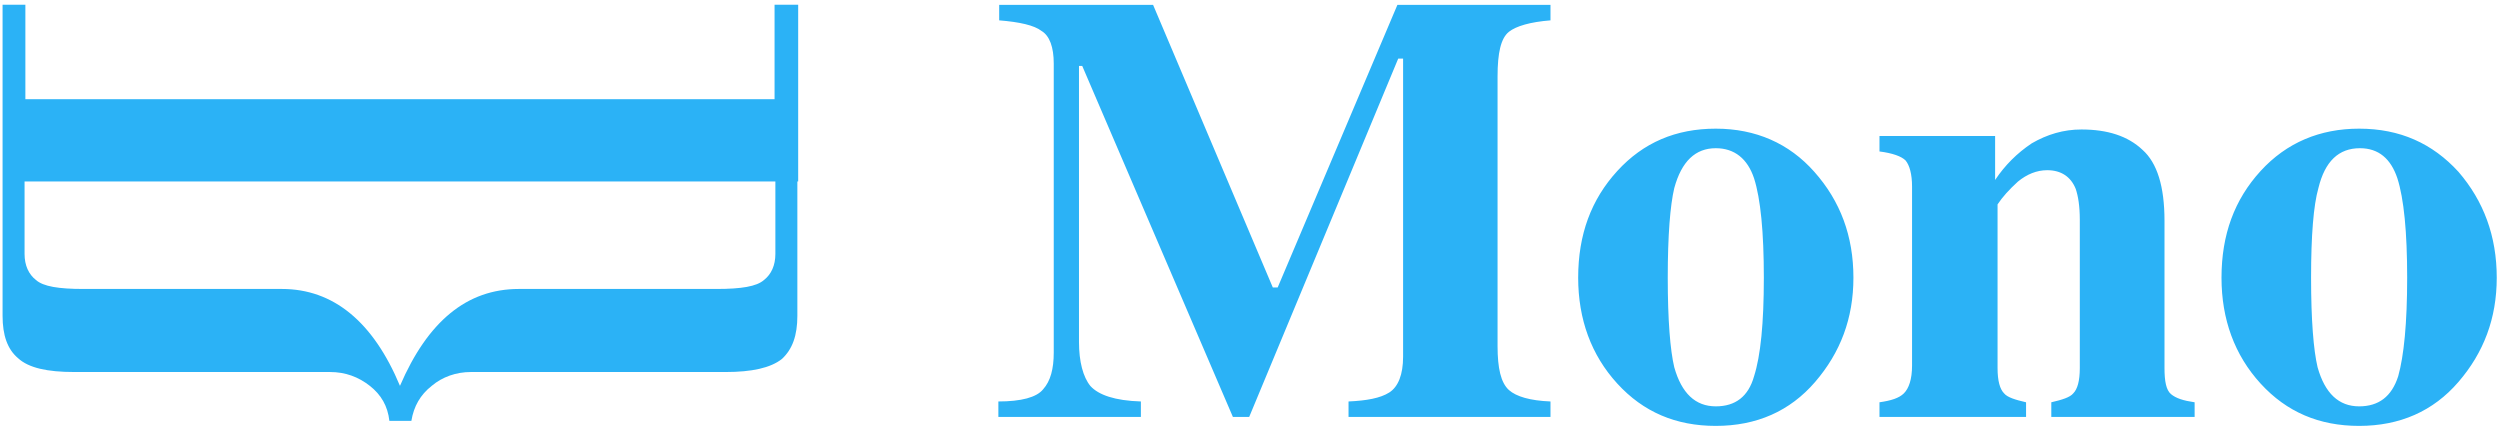
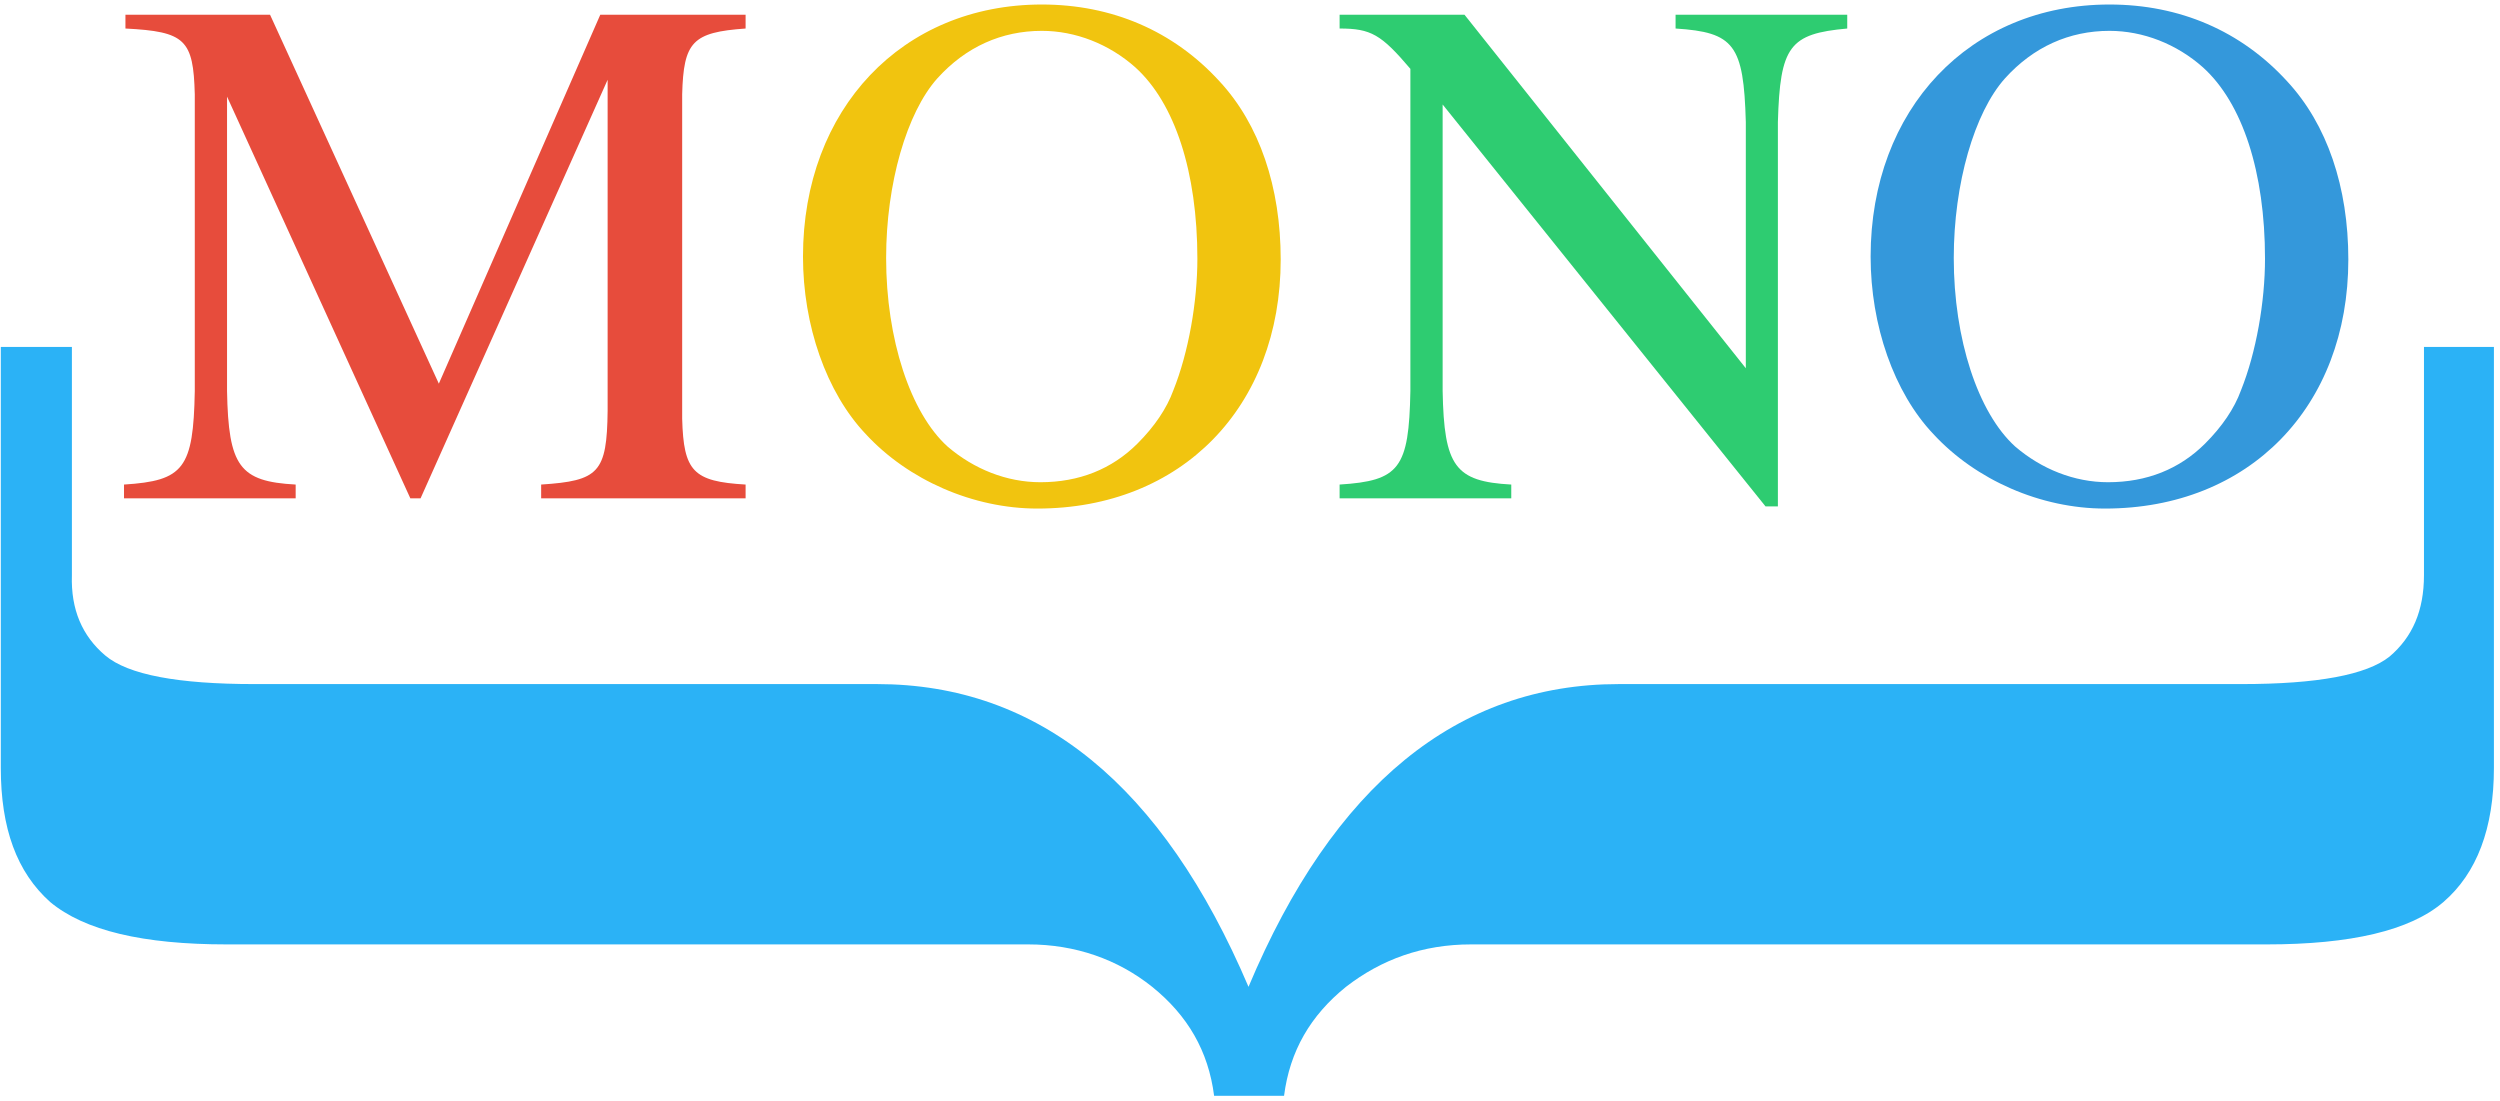
- <svg xmlns="http://www.w3.org/2000/svg" width="307" height="53" viewBox="0 0 307 53" version="1.1">
+ <svg xmlns="http://www.w3.org/2000/svg" width="218" height="96" viewBox="0 0 218 96" version="1.1">
  <g stroke="none" stroke-width="1" fill="none" fill-rule="evenodd">
-     <g transform="translate(-91, -114)" fill="#2BB2F6">
-       <g transform="translate(91, 114)">
-         <path d="M122.6 49.3C125.4 49.3 127.3 48.8 128.1 47.8 129 46.8 129.4 45.3 129.4 43.3L129.4 7.8C129.4 5.8 128.9 4.4 127.9 3.8 127 3.1 125.2 2.7 122.7 2.5L122.7 0.6 141.6 0.6 156.3 35.3 156.9 35.3 171.6 0.6 190.4 0.6 190.4 2.5C187.9 2.7 186.2 3.2 185.3 3.9 184.3 4.7 183.9 6.5 183.9 9.4L183.9 42.5C183.9 45.2 184.3 47 185.3 47.9 186.2 48.7 187.9 49.2 190.4 49.3L190.4 51.2 165.6 51.2 165.6 49.3C167.8 49.2 169.5 48.9 170.6 48.2 171.7 47.5 172.3 46 172.3 43.8L172.3 7.2 171.7 7.2 153.4 51.2 151.4 51.2 132.9 8.1 132.5 8.1 132.5 42C132.5 44.4 133 46.3 133.9 47.4 134.9 48.5 136.9 49.2 140.1 49.3L140.1 51.2 122.6 51.2 122.6 49.3 122.6 49.3ZM198.6 21C201.8 17.5 205.8 15.8 210.7 15.8 215.6 15.8 219.7 17.6 222.8 21.1 226 24.7 227.6 29 227.6 34.1 227.6 39.1 226 43.3 222.9 46.9 219.8 50.5 215.7 52.3 210.7 52.3 205.8 52.3 201.8 50.6 198.6 47.1 195.4 43.6 193.8 39.2 193.8 34.1 193.8 28.8 195.4 24.5 198.6 21L198.6 21 198.6 21ZM205.6 45.1C206.5 48.3 208.2 49.9 210.7 49.9 213.1 49.9 214.7 48.7 215.4 46.2 216.2 43.7 216.6 39.7 216.6 34.1 216.6 28.5 216.2 24.4 215.4 21.9 214.6 19.5 213 18.2 210.7 18.2 208.2 18.2 206.5 19.8 205.6 23.1 205.1 25.2 204.8 28.9 204.8 34.1 204.8 39.3 205.1 43 205.6 45.1L205.6 45.1 205.6 45.1ZM230.8 49.4C232.2 49.2 233.2 48.9 233.8 48.3 234.4 47.7 234.8 46.6 234.8 44.9L234.8 22.9C234.8 21.4 234.5 20.3 234 19.7 233.5 19.2 232.4 18.8 230.8 18.6L230.8 16.7 245 16.7 245 22.1C246.2 20.3 247.7 18.8 249.5 17.6 251.4 16.5 253.4 15.9 255.6 15.9 258.8 15.9 261.3 16.7 263.1 18.4 264.9 20 265.8 22.9 265.8 27.1L265.8 45.2C265.8 46.8 266 47.9 266.6 48.4 267.2 48.9 268.1 49.2 269.5 49.4L269.5 51.2 251.9 51.2 251.9 49.4C253.2 49.1 254.2 48.8 254.6 48.3 255.1 47.8 255.4 46.8 255.4 45.2L255.4 27C255.4 25.3 255.2 24.1 254.9 23.2 254.3 21.7 253.1 20.9 251.4 20.9 250.1 20.9 248.9 21.4 247.8 22.3 246.7 23.3 245.9 24.2 245.3 25.1L245.3 45.2C245.3 46.8 245.6 47.8 246.1 48.3 246.5 48.8 247.5 49.1 248.8 49.4L248.8 51.2 230.8 51.2 230.8 49.4 230.8 49.4ZM277.6 21C280.8 17.5 284.9 15.8 289.7 15.8 294.7 15.8 298.7 17.6 301.9 21.1 305 24.7 306.6 29 306.6 34.1 306.6 39.1 305 43.3 301.9 46.9 298.8 50.5 294.7 52.3 289.7 52.3 284.8 52.3 280.8 50.6 277.6 47.1 274.4 43.6 272.8 39.2 272.8 34.1 272.8 28.8 274.4 24.5 277.6 21L277.6 21 277.6 21ZM284.6 45.1C285.5 48.3 287.2 49.9 289.7 49.9 292.1 49.9 293.7 48.7 294.5 46.2 295.2 43.7 295.6 39.7 295.6 34.1 295.6 28.5 295.2 24.4 294.4 21.9 293.6 19.5 292.1 18.2 289.8 18.2 287.2 18.2 285.5 19.8 284.7 23.1 284.1 25.2 283.8 28.9 283.8 34.1 283.8 39.3 284.1 43 284.6 45.1L284.6 45.1 284.6 45.1Z" />
-         <path d="M45.3-22.7L23.6-22.7 23.6-19.9 35.2-19.9 35.2 72.1 23.6 72.1 23.6 75 45.3 75 45.3 74.9 61.8 74.9C64.2 74.9 65.9 74.3 67.1 73 68.2 71.6 68.7 69.3 68.7 66.1L68.7 34.8C68.7 33 69.3 31.3 70.4 30 71.5 28.6 72.9 27.8 74.7 27.5L74.7 24.8C72.9 24.6 71.5 23.8 70.4 22.4 69.3 21 68.7 19.4 68.7 17.5L68.7-13.9C68.7-17.2 68.2-19.5 67-20.8 65.9-22.1 64.2-22.7 61.8-22.7L45.3-22.7 45.3-22.7ZM45.3-20L45.3 72.2 54.2 72.2C55.6 72.2 56.7 71.7 57.4 70.8 58.2 69.9 58.5 68 58.5 65L58.5 40.7C58.5 34.3 62.5 29.5 70.4 26.1 62.5 22.8 58.5 17.9 58.5 11.6L58.5-12.8C58.5-15.8 58.2-17.7 57.4-18.6 56.7-19.5 55.6-20 54.2-20L45.3-20Z" transform="translate(49.14955, 26.1333) scale(1, -1) rotate(-90) translate(-49.14955, -26.1333) " />
+     <g transform="translate(-61, -131)">
+       <g transform="translate(60, 113)">
+         <g transform="translate(0.445825, 47.57599)" fill="#2BB2F6">
+           <path d="M142 36.5C138.1 37 135 38.8 132.5 41.9 130.1 45 128.8 48.6 128.8 52.8L128.8 122.2C128.8 129.5 127.6 134.7 125.1 137.6 122.6 140.5 118.7 142 113.4 142L76.7 142 76.7 135.9 96.6 135.9C99.7 135.9 102 134.9 103.7 132.9 105.3 130.9 106.1 126.6 106.1 120L106.1 65.7C106.1 51.6 114.9 40.8 132.5 33.4 114.9 25.9 106.1 15.1 106.1 1L106.1-53.3C106.1-59.9 105.3-64.3 103.6-66.3 101.9-68.3 99.6-69.3 96.6-69.2L76.7-69.2 76.7-75.4 113.4-75.4C118.7-75.4 122.5-74 125.1-71.1 127.6-68.1 128.8-63 128.8-55.7L128.8 14.2C128.8 18.3 130.1 22 132.5 25 135 28.1 138.1 29.9 142 30.4L142 36.5Z" transform="translate(109.3454, 33.32126) scale(1, -1) rotate(-90) translate(-109.3454, -33.32126) " />
+         </g>
+         <g transform="translate(10.04784, 0.455909)" font-size="63.7" font-family="Times" font-weight="normal">
+           <text fill="#E74C3C">
+             <tspan x="1" y="61">M</tspan>
+           </text>
+           <text fill="#F1C40F">
+             <tspan x="58.8" y="61">O</tspan>
+           </text>
+           <text fill="#3498DB">
+             <tspan x="151.9" y="61">O</tspan>
+           </text>
+           <text fill="#2ECC71">
+             <tspan x="107" y="61">N</tspan>
+           </text>
+         </g>
      </g>
    </g>
  </g>
</svg>
